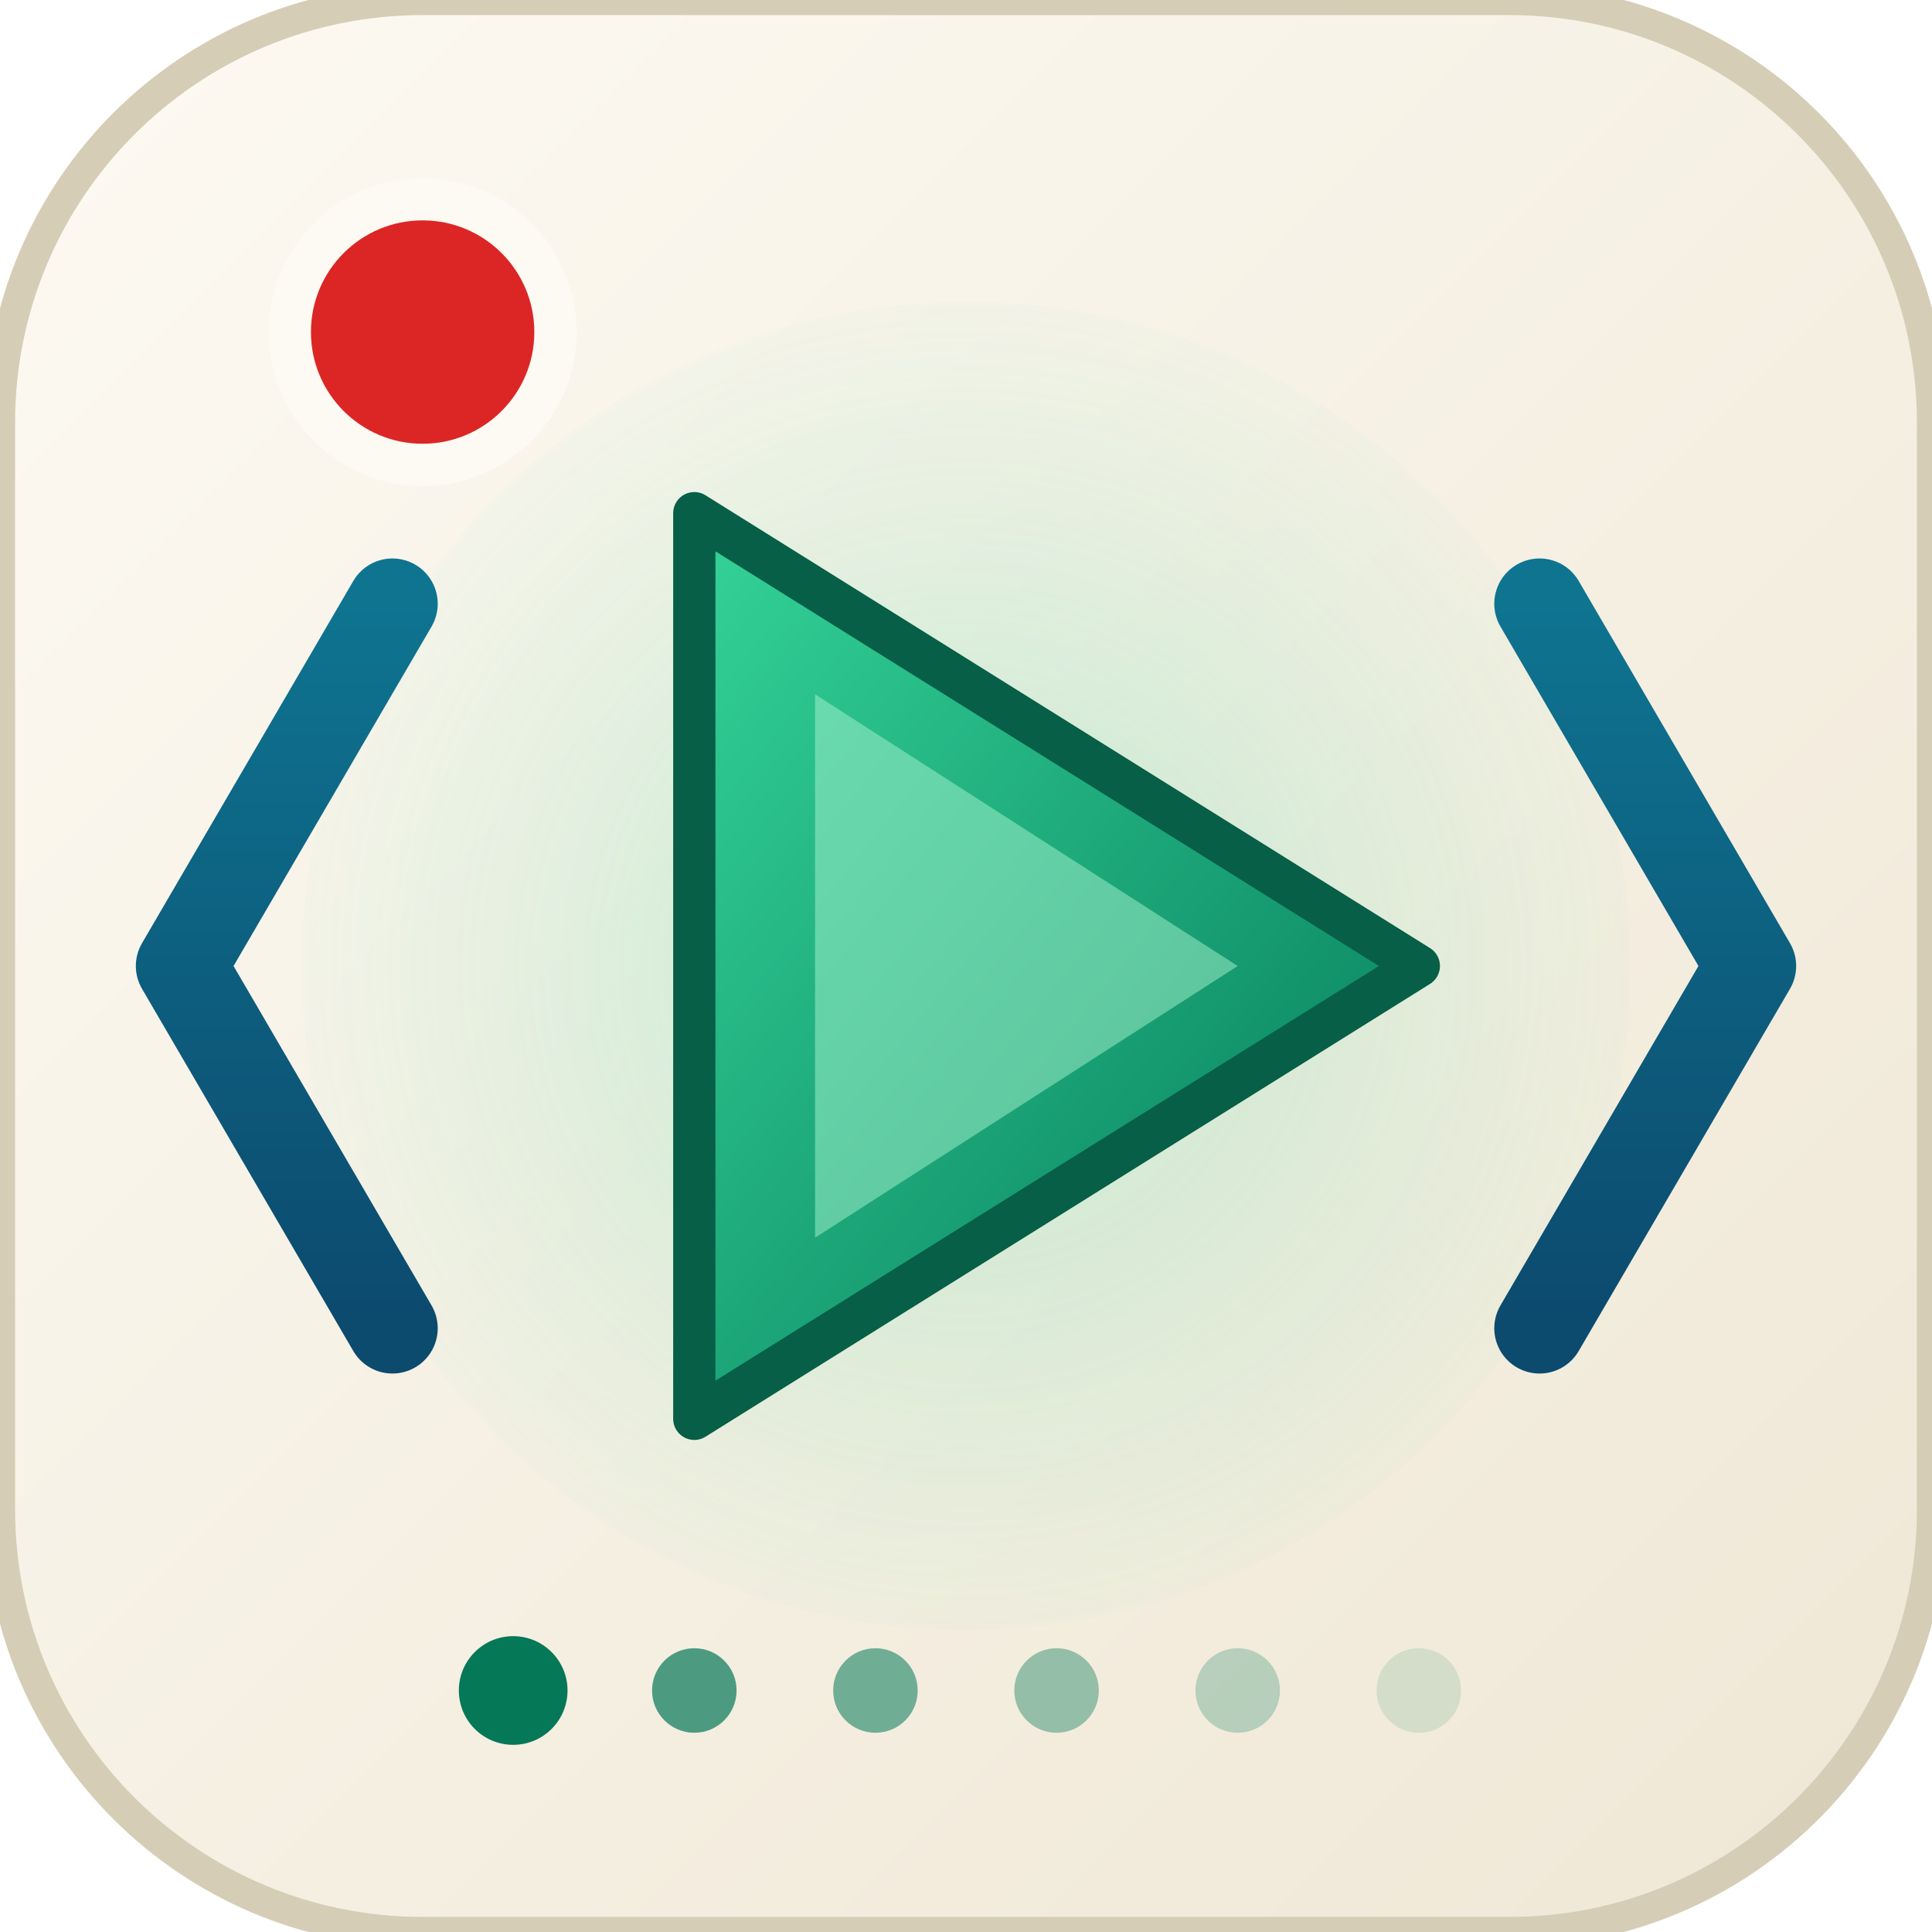
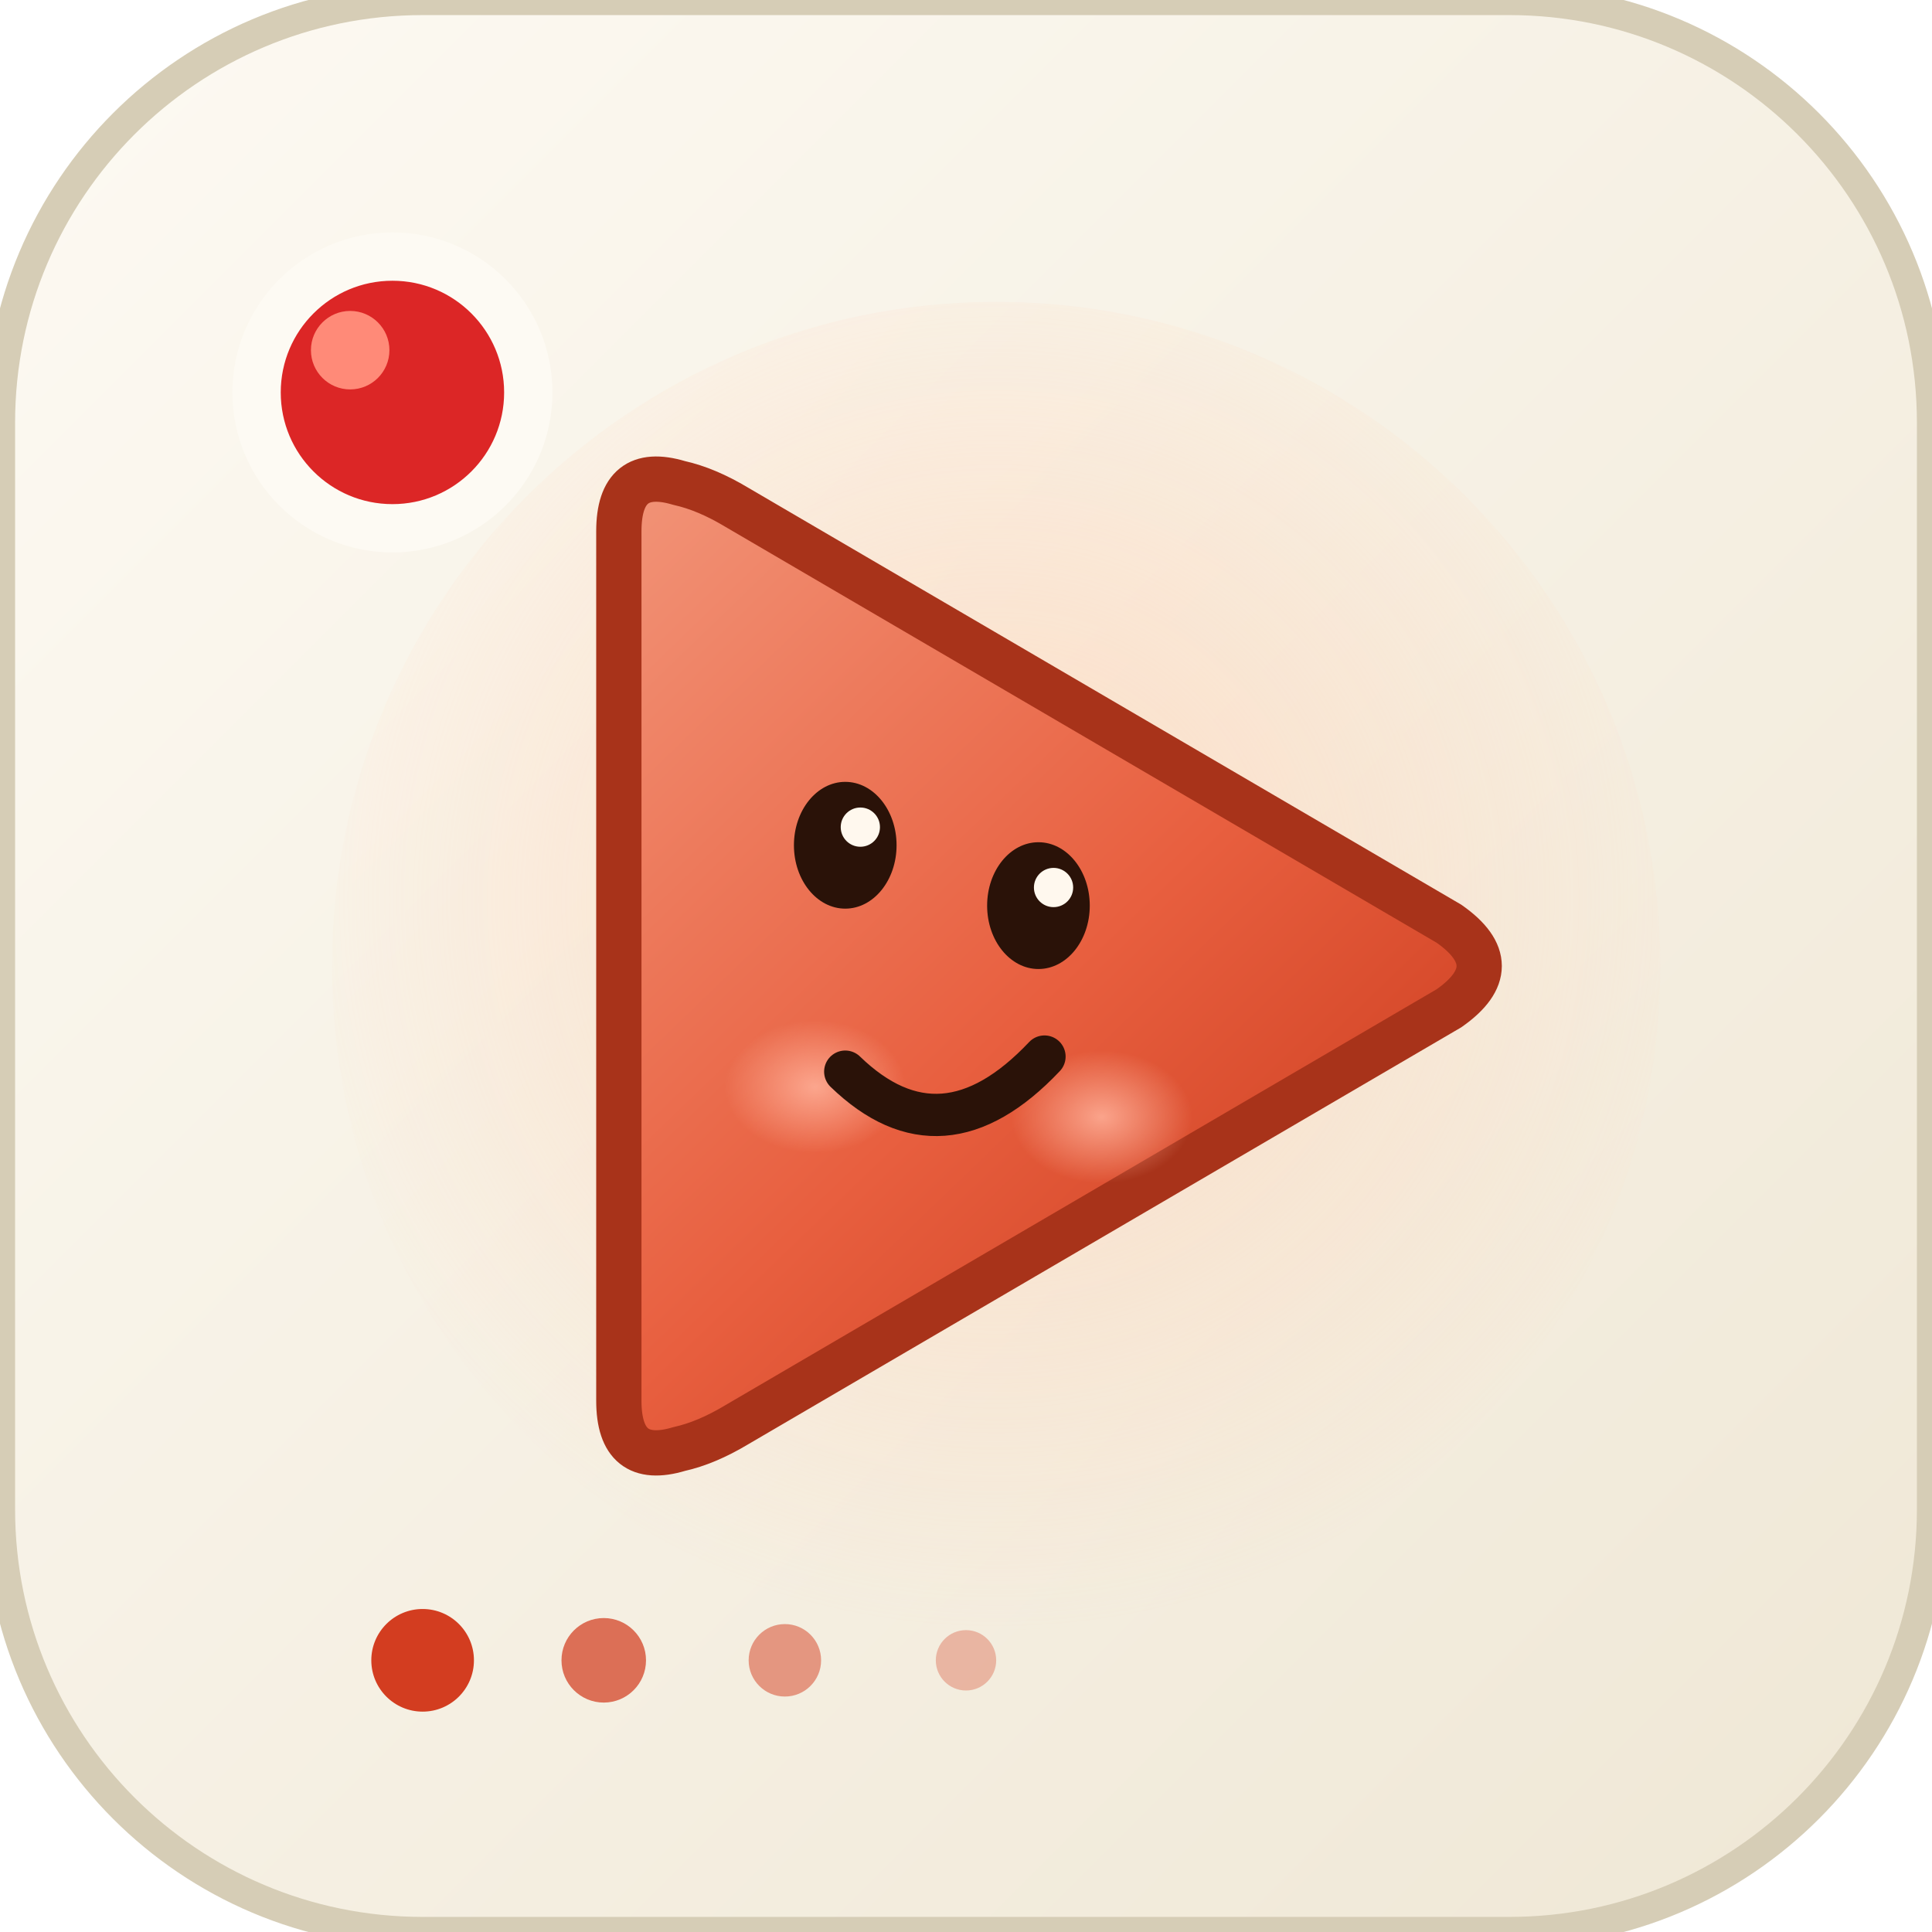
- <svg xmlns="http://www.w3.org/2000/svg" viewBox="0 0 64 64" fill="none">
+ <svg xmlns="http://www.w3.org/2000/svg" viewBox="0 0 64 64" width="120" height="120" fill="none">
  <defs>
-     <linearGradient id="bg" x1="0" y1="0" x2="1" y2="1">
+     <linearGradient id="edb-bg" x1="0" y1="0" x2="1" y2="1">
      <stop offset="0%" stop-color="#fdfaf3" />
      <stop offset="100%" stop-color="#efe7d5" />
    </linearGradient>
-     <linearGradient id="play" x1="0" y1="0" x2="1" y2="1">
-       <stop offset="0%" stop-color="#34d399" />
-       <stop offset="100%" stop-color="#047857" />
+     <linearGradient id="edb-play" x1="0" y1="0" x2="0.85" y2="1">
+       <stop offset="0%" stop-color="#f29478" />
+       <stop offset="55%" stop-color="#e85f3f" />
+       <stop offset="100%" stop-color="#c8381a" />
    </linearGradient>
-     <linearGradient id="bracket" x1="0" y1="0" x2="0" y2="1">
-       <stop offset="0%" stop-color="#0e7490" />
-       <stop offset="100%" stop-color="#0c4a6e" />
-     </linearGradient>
-     <radialGradient id="halo" cx="0.5" cy="0.5" r="0.55">
-       <stop offset="0%" stop-color="#34d399" stop-opacity="0.25" />
-       <stop offset="100%" stop-color="#34d399" stop-opacity="0" />
+     <radialGradient id="edb-warm-glow" cx="0.5" cy="0.45" r="0.55">
+       <stop offset="0%" stop-color="#ffd4b8" stop-opacity="0.7" />
+       <stop offset="100%" stop-color="#ffd4b8" stop-opacity="0" />
+     </radialGradient>
+     <radialGradient id="edb-cheek" cx="0.5" cy="0.5" r="0.5">
+       <stop offset="0%" stop-color="#ffb19a" stop-opacity="0.85" />
+       <stop offset="100%" stop-color="#ffb19a" stop-opacity="0" />
    </radialGradient>
  </defs>
-   <rect width="64" height="64" rx="14" fill="url(#bg)" stroke="#d6cdb6" stroke-width="1" />
-   <circle cx="32" cy="32" r="22" fill="url(#halo)" />
-   <path d="M 13 20 L 6 32 L 13 44" stroke="url(#bracket)" stroke-width="3" stroke-linecap="round" stroke-linejoin="round" />
-   <path d="M 51 20 L 58 32 L 51 44" stroke="url(#bracket)" stroke-width="3" stroke-linecap="round" stroke-linejoin="round" />
-   <path d="M 23 17 L 23 47 L 47 32 Z" fill="url(#play)" stroke="#065f46" stroke-width="1.4" stroke-linejoin="round" />
-   <path d="M 27 23 L 27 41 L 41 32 Z" fill="#a7f3d0" opacity="0.5" />
-   <circle cx="14" cy="11" r="4.4" fill="#dc2626" stroke="#fdfaf3" stroke-width="1.4" />
-   <g transform="translate(17 56)">
-     <circle r="1.8" fill="#047857" />
-     <circle cx="6" r="1.4" fill="#047857" opacity="0.7" />
-     <circle cx="12" r="1.4" fill="#047857" opacity="0.55" />
-     <circle cx="18" r="1.4" fill="#047857" opacity="0.4" />
-     <circle cx="24" r="1.4" fill="#047857" opacity="0.25" />
-     <circle cx="30" r="1.4" fill="#047857" opacity="0.13" />
+   <rect width="64" height="64" rx="14" fill="url(#edb-bg)" stroke="#d6cdb6" stroke-width="1" />
+   <circle cx="33" cy="32" r="22" fill="url(#edb-warm-glow)" />
+   <g>
+     <circle cx="14" cy="55" r="1.7" fill="#d33d20" />
+     <circle cx="20" cy="55" r="1.4" fill="#d33d20" opacity="0.72" />
+     <circle cx="26" cy="55" r="1.2" fill="#d33d20" opacity="0.5" />
+     <circle cx="32" cy="55" r="1.0" fill="#d33d20" opacity="0.32" />
  </g>
+   <path d="M 22.5 16            Q 20.5 15.4 20.5 17.6            L 20.5 46.4            Q 20.5 48.6 22.5 48            Q 23.4 47.8 24.4 47.2            L 48 33.4            Q 50 32 48 30.6            L 24.4 16.8            Q 23.4 16.2 22.5 16 Z" fill="url(#edb-play)" stroke="#a8331a" stroke-width="1.5" stroke-linejoin="round" />
+   <ellipse cx="27" cy="36" rx="3" ry="2.2" fill="url(#edb-cheek)" />
+   <ellipse cx="36.5" cy="37" rx="3" ry="2.2" fill="url(#edb-cheek)" />
+   <ellipse cx="28" cy="28" rx="1.7" ry="2.1" fill="#2a1208" />
+   <circle cx="28.5" cy="27.4" r="0.65" fill="#fff8ee" />
+   <ellipse cx="34.4" cy="30" rx="1.7" ry="2.1" fill="#2a1208" />
+   <circle cx="34.9" cy="29.4" r="0.65" fill="#fff8ee" />
+   <path d="M 28 35.5 Q 31.2 38.6 34.6 35" fill="none" stroke="#2a1208" stroke-width="1.4" stroke-linecap="round" stroke-linejoin="round" />
+   <circle cx="13" cy="13" r="4.5" fill="#dc2626" stroke="#fdfaf3" stroke-width="1.6" />
+   <circle cx="11.6" cy="11.6" r="1.3" fill="#ff8a78" />
</svg>
